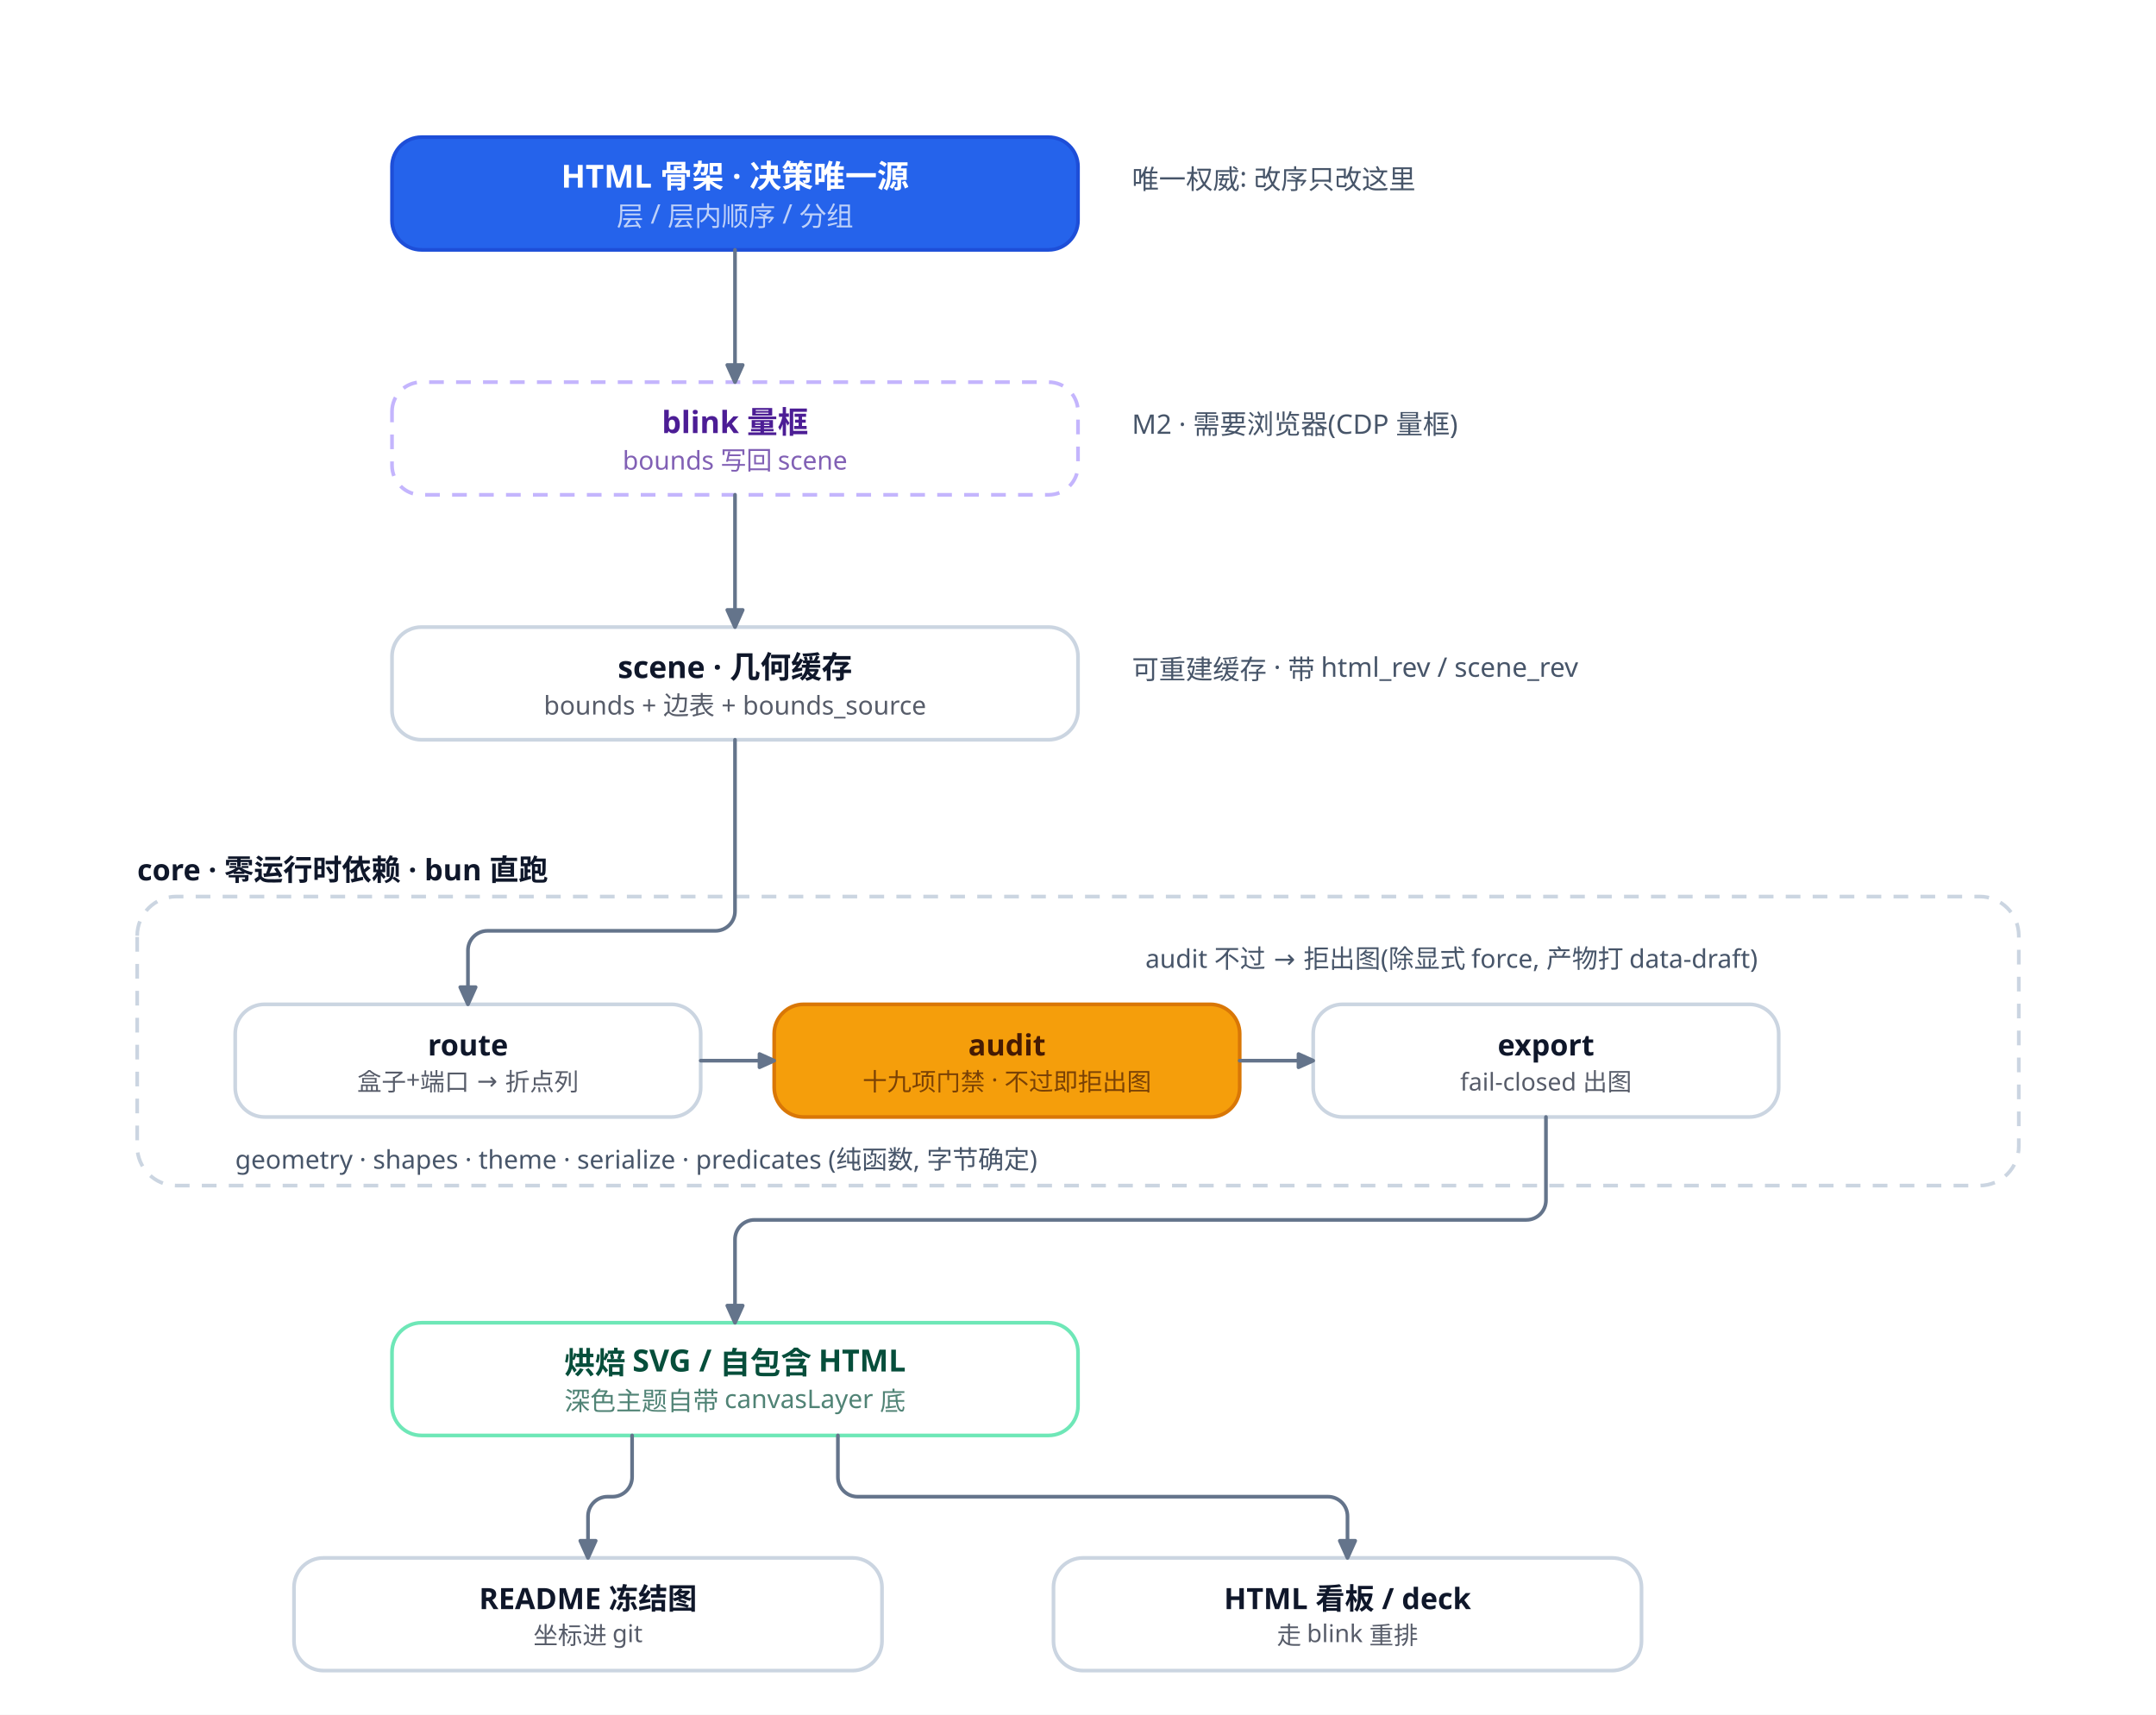
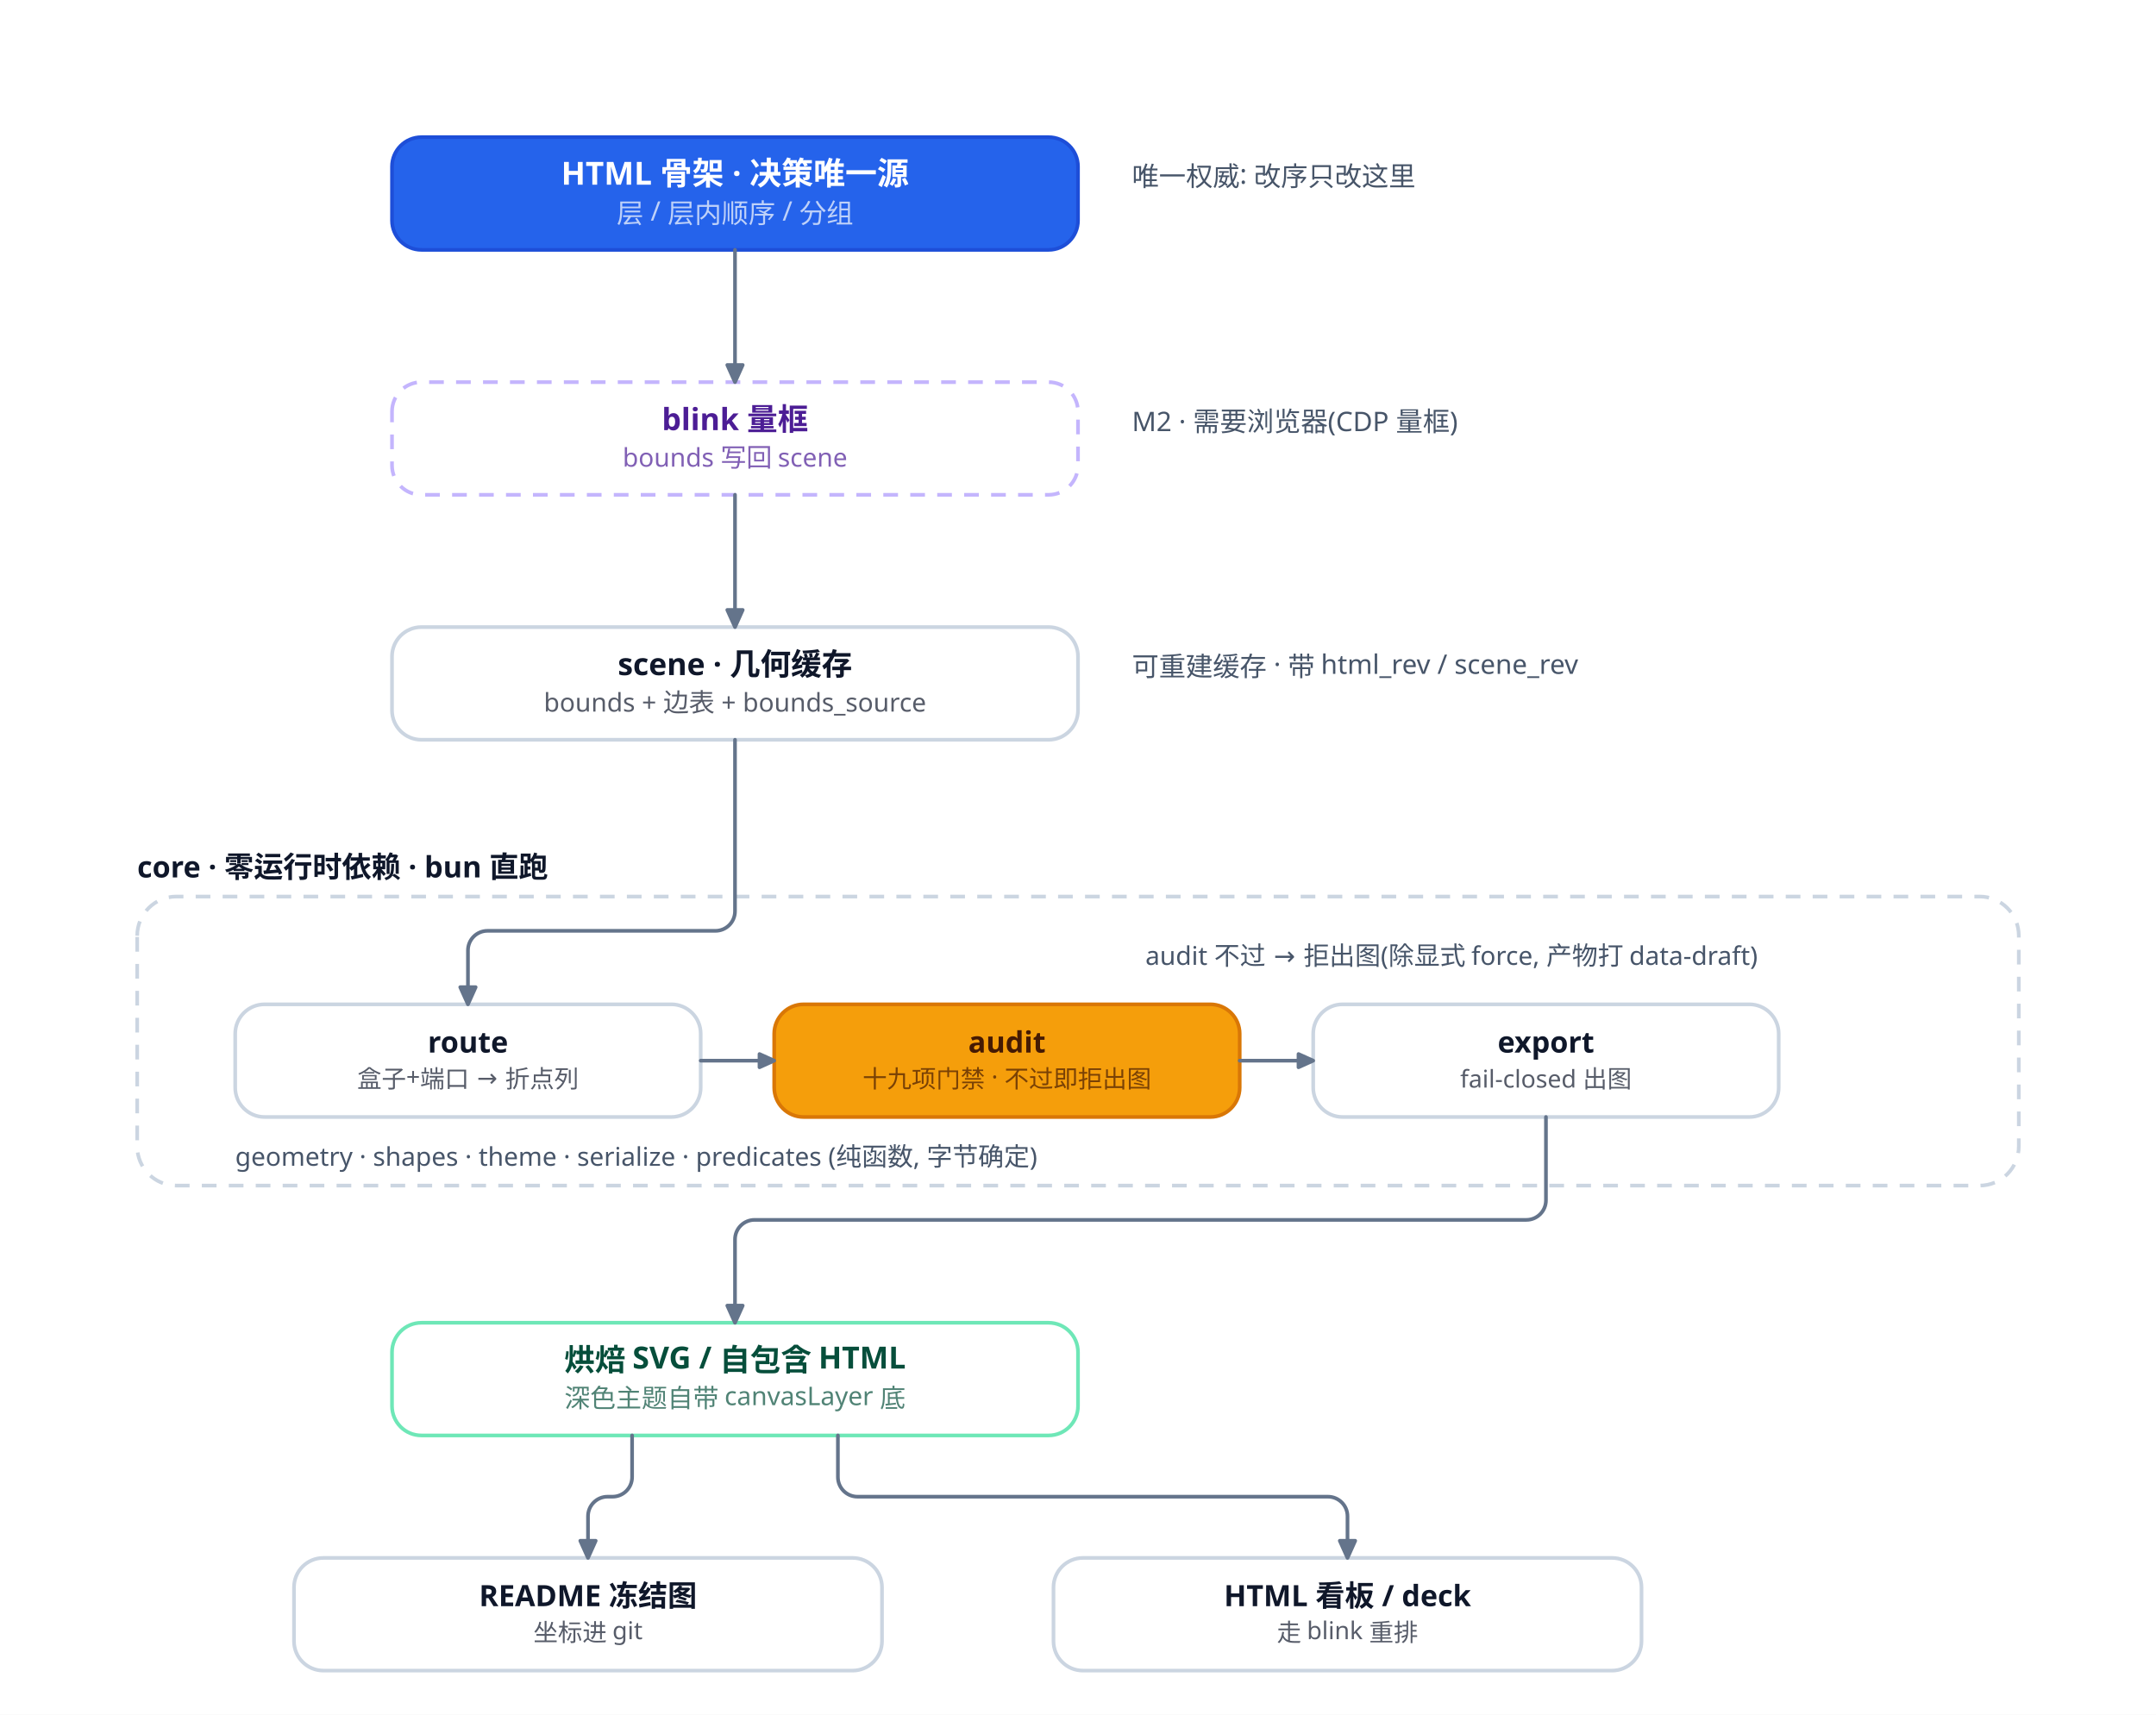
<svg xmlns="http://www.w3.org/2000/svg" width="880.00" height="700.00" viewBox="0 0 880.00 700.00" font-family="ui-sans-serif, system-ui, &quot;PingFang SC&quot;, sans-serif">
  <rect x="0.00" y="0.00" width="880.00" height="700.00" rx="0.00" fill="#ffffff" stroke="none" />
  <g data-shape="group">
    <path d="M 56.00 382.00 A 16.00 16.00 0 0 1 72.00 366.00 L 808.00 366.00 A 16.00 16.00 0 0 1 824.00 382.00 L 824.00 468.00 A 16.00 16.00 0 0 1 808.00 484.00 L 72.00 484.00 A 16.00 16.00 0 0 1 56.00 468.00 L 56.00 382.00 Z" fill="none" stroke="#cbd5e1" stroke-dasharray="6 5" stroke-width="1.5" />
-     <text x="56.00" y="359.40" fill="#0f172a" font-family="inherit" font-size="12" font-weight="600">core · 零运行时依赖 · bun 直跑</text>
+     <text x="56.00" y="358.20" fill="#0f172a" font-family="inherit" font-size="12" font-weight="600">core · 零运行时依赖 · bun 直跑</text>
  </g>
  <g data-shape="node">
    <path d="M 160.00 68.00 A 12.00 12.00 0 0 1 172.00 56.00 L 428.00 56.00 A 12.00 12.00 0 0 1 440.00 68.00 L 440.00 90.00 A 12.00 12.00 0 0 1 428.00 102.00 L 172.00 102.00 A 12.00 12.00 0 0 1 160.00 90.00 L 160.00 68.00 Z" fill="#2563eb" stroke="#1d4ed8" stroke-width="1.5" />
-     <text x="300.00" y="76.60" fill="#ffffff" font-family="inherit" font-size="13" font-weight="600" text-anchor="middle">HTML 骨架 · 决策唯一源</text>
-     <text x="300.00" y="92.20" fill="#ffffff" font-family="inherit" font-size="11" opacity="0.7" text-anchor="middle">层 / 层内顺序 / 分组</text>
+     <text x="300.00" y="75.40" fill="#ffffff" font-family="inherit" font-size="13" font-weight="600" text-anchor="middle">HTML 骨架 · 决策唯一源</text>
+     <text x="300.00" y="91.00" fill="#ffffff" font-family="inherit" font-size="11" opacity="0.7" text-anchor="middle">层 / 层内顺序 / 分组</text>
  </g>
  <g data-shape="node">
    <path d="M 160.00 168.00 A 12.00 12.00 0 0 1 172.00 156.00 L 428.00 156.00 A 12.00 12.00 0 0 1 440.00 168.00 L 440.00 190.00 A 12.00 12.00 0 0 1 428.00 202.00 L 172.00 202.00 A 12.00 12.00 0 0 1 160.00 190.00 L 160.00 168.00 Z" fill="#ffffff" stroke="#c4b5fd" stroke-dasharray="6 5" stroke-width="1.5" />
-     <text x="300.00" y="176.80" fill="#4c1d95" font-family="inherit" font-size="12.5" font-weight="600" text-anchor="middle">blink 量框</text>
-     <text x="300.00" y="191.70" fill="#4c1d95" font-family="inherit" font-size="10.5" opacity="0.7" text-anchor="middle">bounds 写回 scene</text>
+     <text x="300.00" y="175.60" fill="#4c1d95" font-family="inherit" font-size="12.5" font-weight="600" text-anchor="middle">blink 量框</text>
+     <text x="300.00" y="190.50" fill="#4c1d95" font-family="inherit" font-size="10.5" opacity="0.7" text-anchor="middle">bounds 写回 scene</text>
  </g>
  <g data-shape="node">
    <path d="M 160.00 268.00 A 12.00 12.00 0 0 1 172.00 256.00 L 428.00 256.00 A 12.00 12.00 0 0 1 440.00 268.00 L 440.00 290.00 A 12.00 12.00 0 0 1 428.00 302.00 L 172.00 302.00 A 12.00 12.00 0 0 1 160.00 290.00 L 160.00 268.00 Z" fill="#ffffff" stroke="#cbd5e1" stroke-width="1.5" />
-     <text x="300.00" y="276.80" fill="#0f172a" font-family="inherit" font-size="12.5" font-weight="600" text-anchor="middle">scene · 几何缓存</text>
-     <text x="300.00" y="291.70" fill="#0f172a" font-family="inherit" font-size="10.5" opacity="0.7" text-anchor="middle">bounds + 边表 + bounds_source</text>
+     <text x="300.00" y="275.60" fill="#0f172a" font-family="inherit" font-size="12.5" font-weight="600" text-anchor="middle">scene · 几何缓存</text>
+     <text x="300.00" y="290.50" fill="#0f172a" font-family="inherit" font-size="10.5" opacity="0.7" text-anchor="middle">bounds + 边表 + bounds_source</text>
  </g>
  <g data-shape="node">
    <path d="M 96.00 422.00 A 12.00 12.00 0 0 1 108.00 410.00 L 274.00 410.00 A 12.00 12.00 0 0 1 286.00 422.00 L 286.00 444.00 A 12.00 12.00 0 0 1 274.00 456.00 L 108.00 456.00 A 12.00 12.00 0 0 1 96.00 444.00 L 96.00 422.00 Z" fill="#ffffff" stroke="#cbd5e1" stroke-width="1.5" />
-     <text x="191.00" y="430.90" fill="#0f172a" font-family="inherit" font-size="12" font-weight="600" text-anchor="middle">route</text>
-     <text x="191.00" y="445.20" fill="#0f172a" font-family="inherit" font-size="10" opacity="0.7" text-anchor="middle">盒子+端口 → 折点列</text>
+     <text x="191.00" y="429.70" fill="#0f172a" font-family="inherit" font-size="12" font-weight="600" text-anchor="middle">route</text>
+     <text x="191.00" y="444.00" fill="#0f172a" font-family="inherit" font-size="10" opacity="0.7" text-anchor="middle">盒子+端口 → 折点列</text>
  </g>
  <g data-shape="node">
    <path d="M 316.00 422.00 A 12.00 12.00 0 0 1 328.00 410.00 L 494.00 410.00 A 12.00 12.00 0 0 1 506.00 422.00 L 506.00 444.00 A 12.00 12.00 0 0 1 494.00 456.00 L 328.00 456.00 A 12.00 12.00 0 0 1 316.00 444.00 L 316.00 422.00 Z" fill="#f59e0b" stroke="#d97706" stroke-width="1.5" />
-     <text x="411.00" y="430.90" fill="#451a03" font-family="inherit" font-size="12" font-weight="600" text-anchor="middle">audit</text>
-     <text x="411.00" y="445.20" fill="#451a03" font-family="inherit" font-size="10" opacity="0.7" text-anchor="middle">十九项门禁 · 不过即拒出图</text>
+     <text x="411.00" y="429.70" fill="#451a03" font-family="inherit" font-size="12" font-weight="600" text-anchor="middle">audit</text>
+     <text x="411.00" y="444.00" fill="#451a03" font-family="inherit" font-size="10" opacity="0.7" text-anchor="middle">十九项门禁 · 不过即拒出图</text>
  </g>
  <g data-shape="node">
    <path d="M 536.00 422.00 A 12.00 12.00 0 0 1 548.00 410.00 L 714.00 410.00 A 12.00 12.00 0 0 1 726.00 422.00 L 726.00 444.00 A 12.00 12.00 0 0 1 714.00 456.00 L 548.00 456.00 A 12.00 12.00 0 0 1 536.00 444.00 L 536.00 422.00 Z" fill="#ffffff" stroke="#cbd5e1" stroke-width="1.5" />
-     <text x="631.00" y="430.90" fill="#0f172a" font-family="inherit" font-size="12" font-weight="600" text-anchor="middle">export</text>
-     <text x="631.00" y="445.20" fill="#0f172a" font-family="inherit" font-size="10" opacity="0.7" text-anchor="middle">fail-closed 出图</text>
+     <text x="631.00" y="429.70" fill="#0f172a" font-family="inherit" font-size="12" font-weight="600" text-anchor="middle">export</text>
+     <text x="631.00" y="444.00" fill="#0f172a" font-family="inherit" font-size="10" opacity="0.7" text-anchor="middle">fail-closed 出图</text>
  </g>
  <g data-shape="node">
    <path d="M 160.00 552.00 A 12.00 12.00 0 0 1 172.00 540.00 L 428.00 540.00 A 12.00 12.00 0 0 1 440.00 552.00 L 440.00 574.00 A 12.00 12.00 0 0 1 428.00 586.00 L 172.00 586.00 A 12.00 12.00 0 0 1 160.00 574.00 L 160.00 552.00 Z" fill="#ffffff" stroke="#6ee7b7" stroke-width="1.5" />
-     <text x="300.00" y="560.80" fill="#064e3b" font-family="inherit" font-size="12.5" font-weight="600" text-anchor="middle">烘焙 SVG / 自包含 HTML</text>
-     <text x="300.00" y="575.70" fill="#064e3b" font-family="inherit" font-size="10.5" opacity="0.7" text-anchor="middle">深色主题自带 canvasLayer 底</text>
+     <text x="300.00" y="559.60" fill="#064e3b" font-family="inherit" font-size="12.5" font-weight="600" text-anchor="middle">烘焙 SVG / 自包含 HTML</text>
+     <text x="300.00" y="574.50" fill="#064e3b" font-family="inherit" font-size="10.5" opacity="0.7" text-anchor="middle">深色主题自带 canvasLayer 底</text>
  </g>
  <g data-shape="node">
    <path d="M 120.00 648.00 A 12.00 12.00 0 0 1 132.00 636.00 L 348.00 636.00 A 12.00 12.00 0 0 1 360.00 648.00 L 360.00 670.00 A 12.00 12.00 0 0 1 348.00 682.00 L 132.00 682.00 A 12.00 12.00 0 0 1 120.00 670.00 L 120.00 648.00 Z" fill="#ffffff" stroke="#cbd5e1" stroke-width="1.5" />
-     <text x="240.00" y="656.90" fill="#0f172a" font-family="inherit" font-size="12" font-weight="600" text-anchor="middle">README 冻结图</text>
-     <text x="240.00" y="671.20" fill="#0f172a" font-family="inherit" font-size="10" opacity="0.7" text-anchor="middle">坐标进 git</text>
+     <text x="240.00" y="655.70" fill="#0f172a" font-family="inherit" font-size="12" font-weight="600" text-anchor="middle">README 冻结图</text>
+     <text x="240.00" y="670.00" fill="#0f172a" font-family="inherit" font-size="10" opacity="0.7" text-anchor="middle">坐标进 git</text>
  </g>
  <g data-shape="node">
    <path d="M 430.00 648.00 A 12.00 12.00 0 0 1 442.00 636.00 L 658.00 636.00 A 12.00 12.00 0 0 1 670.00 648.00 L 670.00 670.00 A 12.00 12.00 0 0 1 658.00 682.00 L 442.00 682.00 A 12.00 12.00 0 0 1 430.00 670.00 L 430.00 648.00 Z" fill="#ffffff" stroke="#cbd5e1" stroke-width="1.5" />
-     <text x="550.00" y="656.90" fill="#0f172a" font-family="inherit" font-size="12" font-weight="600" text-anchor="middle">HTML 看板 / deck</text>
-     <text x="550.00" y="671.20" fill="#0f172a" font-family="inherit" font-size="10" opacity="0.7" text-anchor="middle">走 blink 重排</text>
+     <text x="550.00" y="655.70" fill="#0f172a" font-family="inherit" font-size="12" font-weight="600" text-anchor="middle">HTML 看板 / deck</text>
+     <text x="550.00" y="670.00" fill="#0f172a" font-family="inherit" font-size="10" opacity="0.7" text-anchor="middle">走 blink 重排</text>
  </g>
  <g data-shape="edge">
    <path d="M 300.00 102.00 L 300.00 149.00" fill="none" stroke="#64748b" stroke-linecap="round" stroke-linejoin="round" stroke-width="1.5" />
    <path d="M 300.00 156.00 L 296.85 149.00 L 303.15 149.00 Z" fill="#64748b" stroke="#64748b" stroke-linecap="round" stroke-linejoin="round" stroke-width="1.5" />
  </g>
  <g data-shape="edge">
    <path d="M 300.00 202.00 L 300.00 249.00" fill="none" stroke="#64748b" stroke-linecap="round" stroke-linejoin="round" stroke-width="1.5" />
    <path d="M 300.00 256.00 L 296.85 249.00 L 303.15 249.00 Z" fill="#64748b" stroke="#64748b" stroke-linecap="round" stroke-linejoin="round" stroke-width="1.5" />
  </g>
  <g data-shape="edge">
    <path d="M 300.00 302.00 L 300.00 372.00 A 8.00 8.00 0 0 1 292.00 380.00 L 199.00 380.00 A 8.00 8.00 0 0 0 191.00 388.00 L 191.00 403.00" fill="none" stroke="#64748b" stroke-linecap="round" stroke-linejoin="round" stroke-width="1.5" />
    <path d="M 191.00 410.00 L 187.85 403.00 L 194.15 403.00 Z" fill="#64748b" stroke="#64748b" stroke-linecap="round" stroke-linejoin="round" stroke-width="1.5" />
  </g>
  <g data-shape="edge">
    <path d="M 286.00 433.00 L 310.00 433.00" fill="none" stroke="#64748b" stroke-linecap="round" stroke-linejoin="round" stroke-width="1.5" />
    <path d="M 316.00 433.00 L 310.00 435.70 L 310.00 430.30 Z" fill="#64748b" stroke="#64748b" stroke-linecap="round" stroke-linejoin="round" stroke-width="1.5" />
  </g>
  <g data-shape="edge">
    <path d="M 506.00 433.00 L 530.00 433.00" fill="none" stroke="#64748b" stroke-linecap="round" stroke-linejoin="round" stroke-width="1.5" />
    <path d="M 536.00 433.00 L 530.00 435.70 L 530.00 430.30 Z" fill="#64748b" stroke="#64748b" stroke-linecap="round" stroke-linejoin="round" stroke-width="1.5" />
  </g>
  <g data-shape="edge">
    <path d="M 631.00 456.00 L 631.00 490.00 A 8.00 8.00 0 0 1 623.00 498.00 L 308.00 498.00 A 8.00 8.00 0 0 0 300.00 506.00 L 300.00 533.00" fill="none" stroke="#64748b" stroke-linecap="round" stroke-linejoin="round" stroke-width="1.5" />
    <path d="M 300.00 540.00 L 296.85 533.00 L 303.15 533.00 Z" fill="#64748b" stroke="#64748b" stroke-linecap="round" stroke-linejoin="round" stroke-width="1.5" />
  </g>
  <g data-shape="edge">
    <path d="M 258.00 586.00 L 258.00 603.00 A 8.00 8.00 0 0 1 250.00 611.00 L 248.00 611.00 A 8.00 8.00 0 0 0 240.00 619.00 L 240.00 629.00" fill="none" stroke="#64748b" stroke-linecap="round" stroke-linejoin="round" stroke-width="1.5" />
    <path d="M 240.00 636.00 L 236.85 629.00 L 243.15 629.00 Z" fill="#64748b" stroke="#64748b" stroke-linecap="round" stroke-linejoin="round" stroke-width="1.5" />
  </g>
  <g data-shape="edge">
    <path d="M 342.00 586.00 L 342.00 603.00 A 8.00 8.00 0 0 0 350.00 611.00 L 542.00 611.00 A 8.00 8.00 0 0 1 550.00 619.00 L 550.00 629.00" fill="none" stroke="#64748b" stroke-linecap="round" stroke-linejoin="round" stroke-width="1.5" />
    <path d="M 550.00 636.00 L 546.85 629.00 L 553.15 629.00 Z" fill="#64748b" stroke="#64748b" stroke-linecap="round" stroke-linejoin="round" stroke-width="1.5" />
  </g>
-   <text x="462.00" y="77.10" fill="#475569" font-family="inherit" font-size="11">唯一权威: 改序只改这里</text>
-   <text x="462.00" y="177.10" fill="#475569" font-family="inherit" font-size="11">M2 · 需要浏览器(CDP 量框)</text>
-   <text x="462.00" y="277.20" fill="#475569" font-family="inherit" font-size="11">可重建缓存 · 带 html_rev / scene_rev</text>
-   <text x="96.00" y="477.10" fill="#475569" font-family="inherit" font-size="10.5">geometry · shapes · theme · serialize · predicates   (纯函数, 字节确定)</text>
-   <text x="467.50" y="395.10" fill="#475569" font-family="inherit" font-size="10.5">audit 不过 → 拒出图(除显式 force, 产物打 data-draft)</text>
+   <text x="462.00" y="75.90" fill="#475569" font-family="inherit" font-size="11">唯一权威: 改序只改这里</text>
+   <text x="462.00" y="176.00" fill="#475569" font-family="inherit" font-size="11">M2 · 需要浏览器(CDP 量框)</text>
+   <text x="462.00" y="276.00" fill="#475569" font-family="inherit" font-size="11">可重建缓存 · 带 html_rev / scene_rev</text>
+   <text x="96.00" y="475.90" fill="#475569" font-family="inherit" font-size="10.5">geometry · shapes · theme · serialize · predicates   (纯函数, 字节确定)</text>
+   <text x="467.50" y="393.90" fill="#475569" font-family="inherit" font-size="10.5">audit 不过 → 拒出图(除显式 force, 产物打 data-draft)</text>
</svg>
